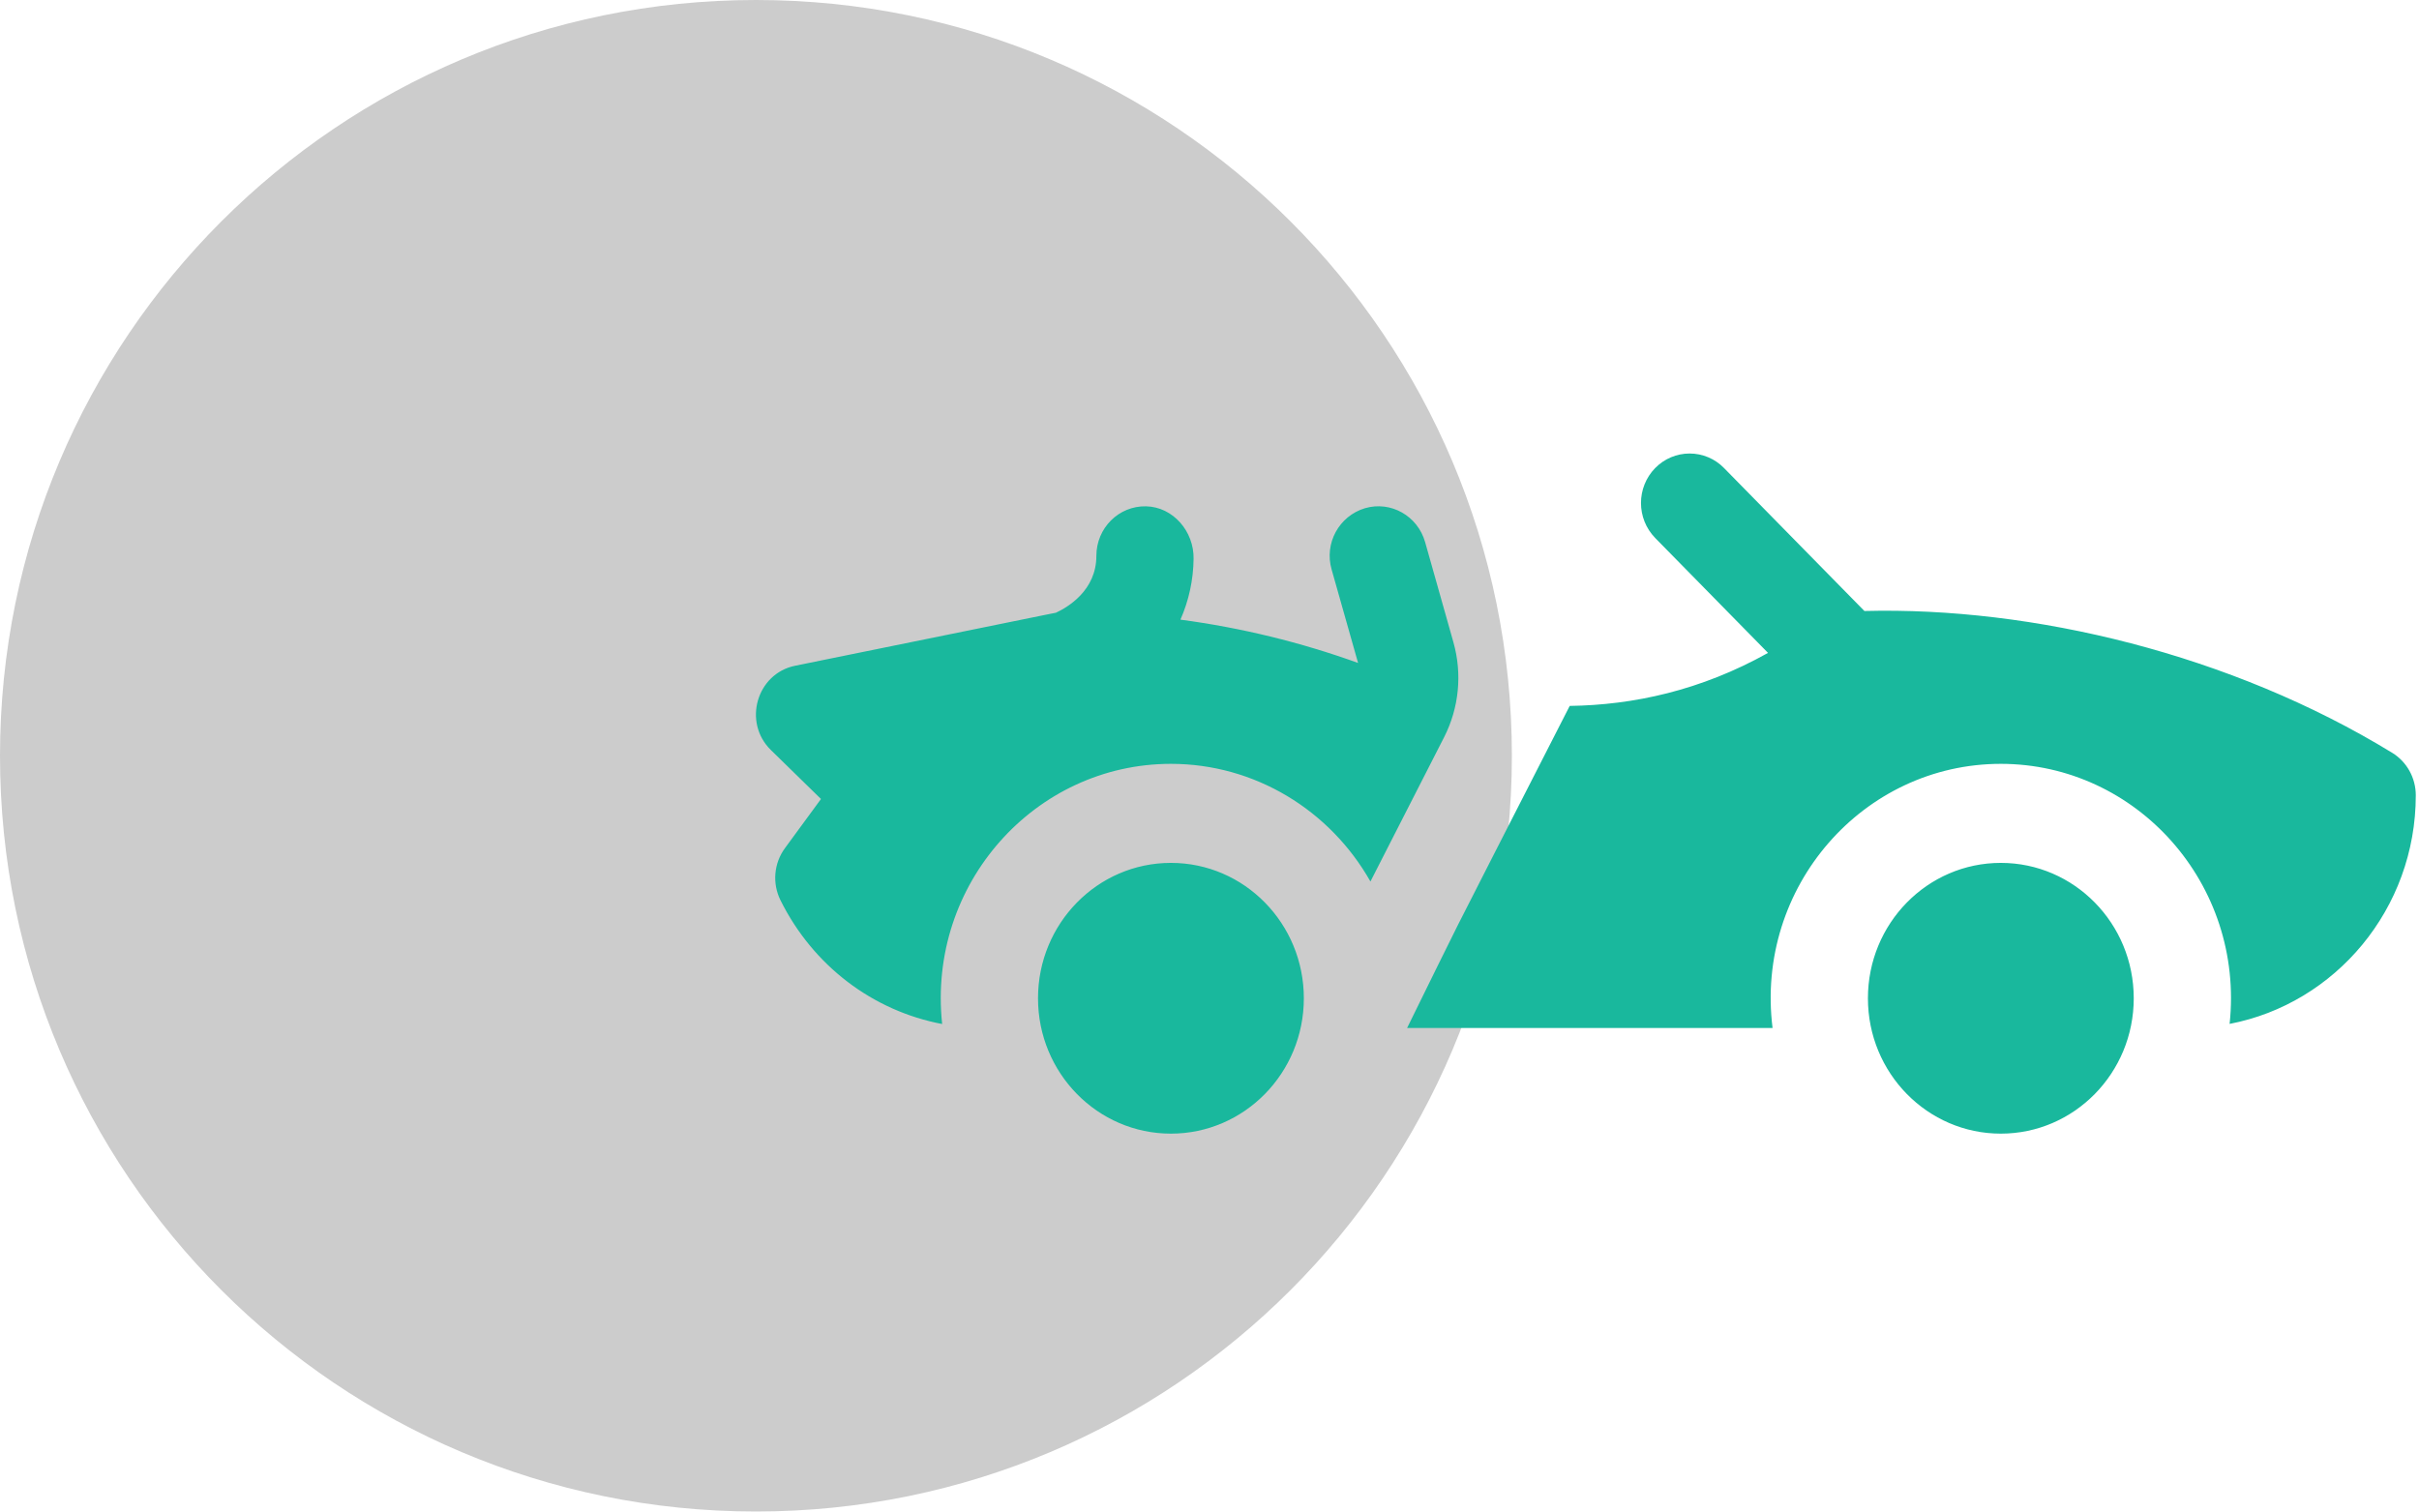
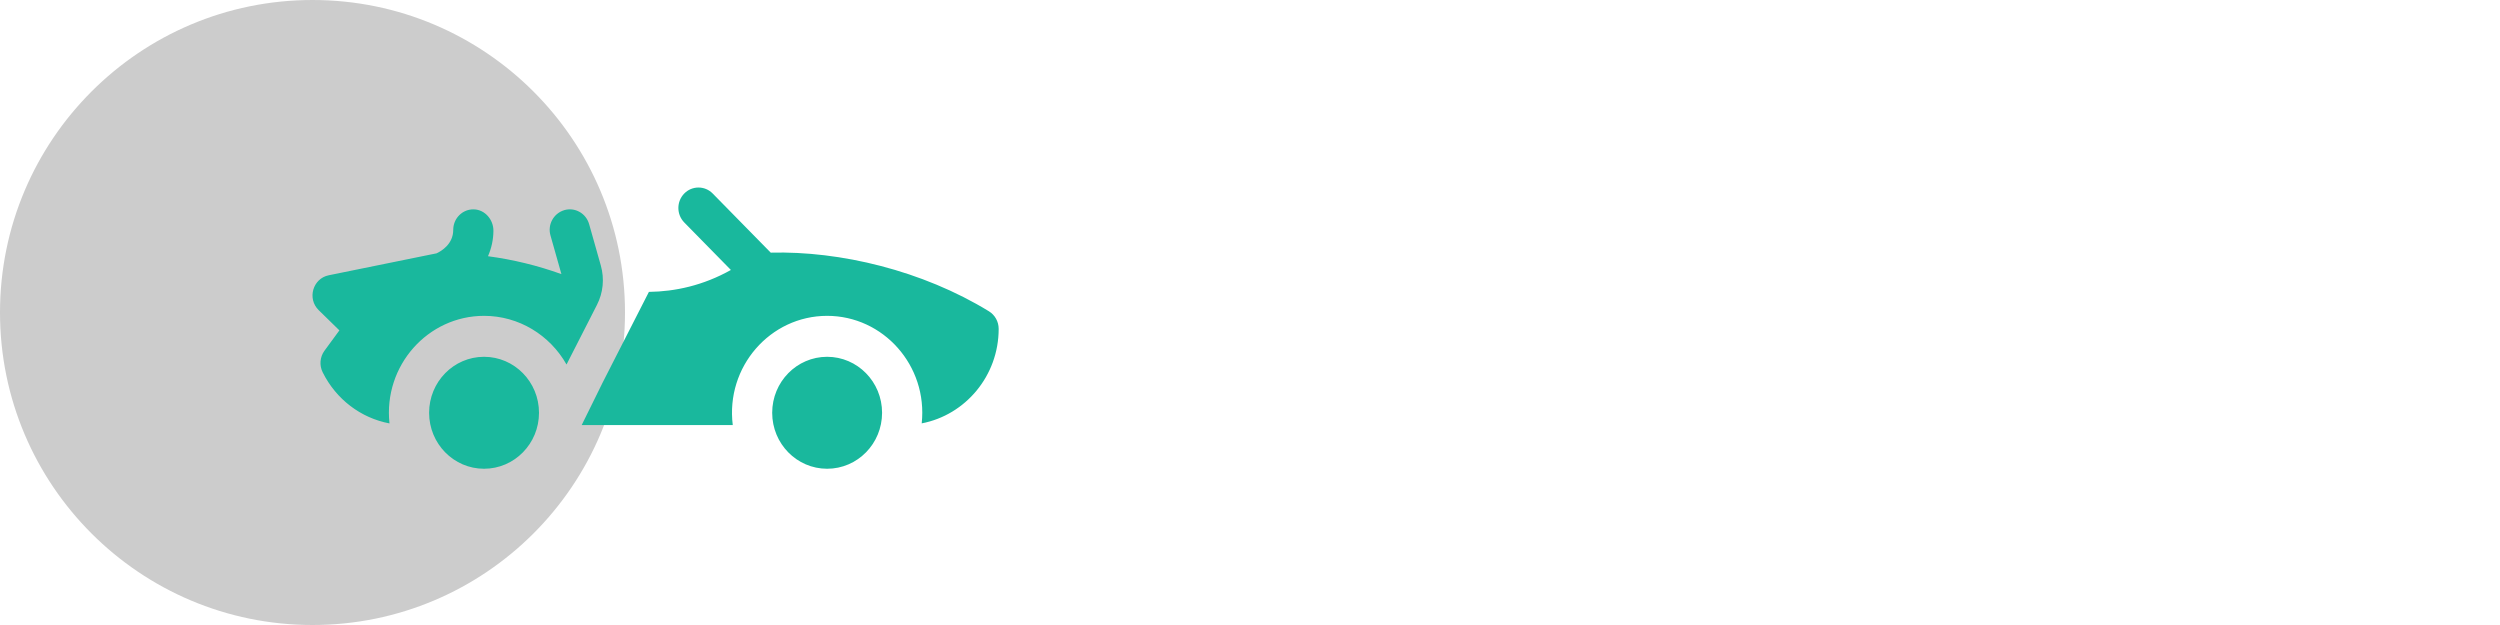
- <svg xmlns="http://www.w3.org/2000/svg" width="64" height="40">
+ <svg xmlns="http://www.w3.org/2000/svg" width="160" height="40">
  <g fill="none" fill-rule="evenodd">
    <circle fill="#000" opacity=".201" cx="20" cy="20" r="20" />
    <path d="M30.98 22.835c1.941 0 3.516 1.604 3.516 3.583 0 1.978-1.575 3.582-3.517 3.582s-3.516-1.604-3.516-3.582c0-1.979 1.574-3.583 3.516-3.583zm21.956 0c1.942 0 3.517 1.604 3.517 3.583 0 1.978-1.575 3.582-3.517 3.582s-3.516-1.604-3.516-3.582c0-1.979 1.574-3.583 3.516-3.583zm-9.143-10.45a1.27 1.27 0 011.819 0l3.715 3.784c4.444-.115 9.7 1.142 13.964 3.753.387.237.624.664.624 1.124 0 3.006-2.126 5.514-4.926 6.05.397-3.698-2.458-6.882-6.053-6.882-3.646 0-6.504 3.264-6.039 6.99h-9.669c.76-1.544.993-2.026 1.337-2.711l.082-.162c.421-.835 1.056-2.07 2.883-5.65 1.68-.023 3.47-.408 5.247-1.403l-2.984-3.04a1.328 1.328 0 010-1.854zm-7.68 1.064c.683-.2 1.395.202 1.592.898l.749 2.652a3.46 3.46 0 01-.247 2.51l-1.733 3.395-.216.424c-1.07-1.89-3.06-3.114-5.279-3.114-3.595 0-6.45 3.184-6.052 6.885-1.832-.347-3.414-1.537-4.278-3.276a1.331 1.331 0 01.117-1.376l.955-1.303-1.325-1.295c-.751-.735-.376-2.024.64-2.231l6.614-1.346.13-.026c.092-.019.145-.03.157-.031.314-.146 1.07-.591 1.07-1.506 0-.734.592-1.327 1.316-1.31.712.016 1.268.662 1.256 1.388a4.11 4.11 0 01-.348 1.611 22.69 22.69 0 014.7 1.146l-.7-2.473a1.314 1.314 0 01.882-1.622z" fill="#19B89D" fill-rule="nonzero" />
  </g>
</svg>
